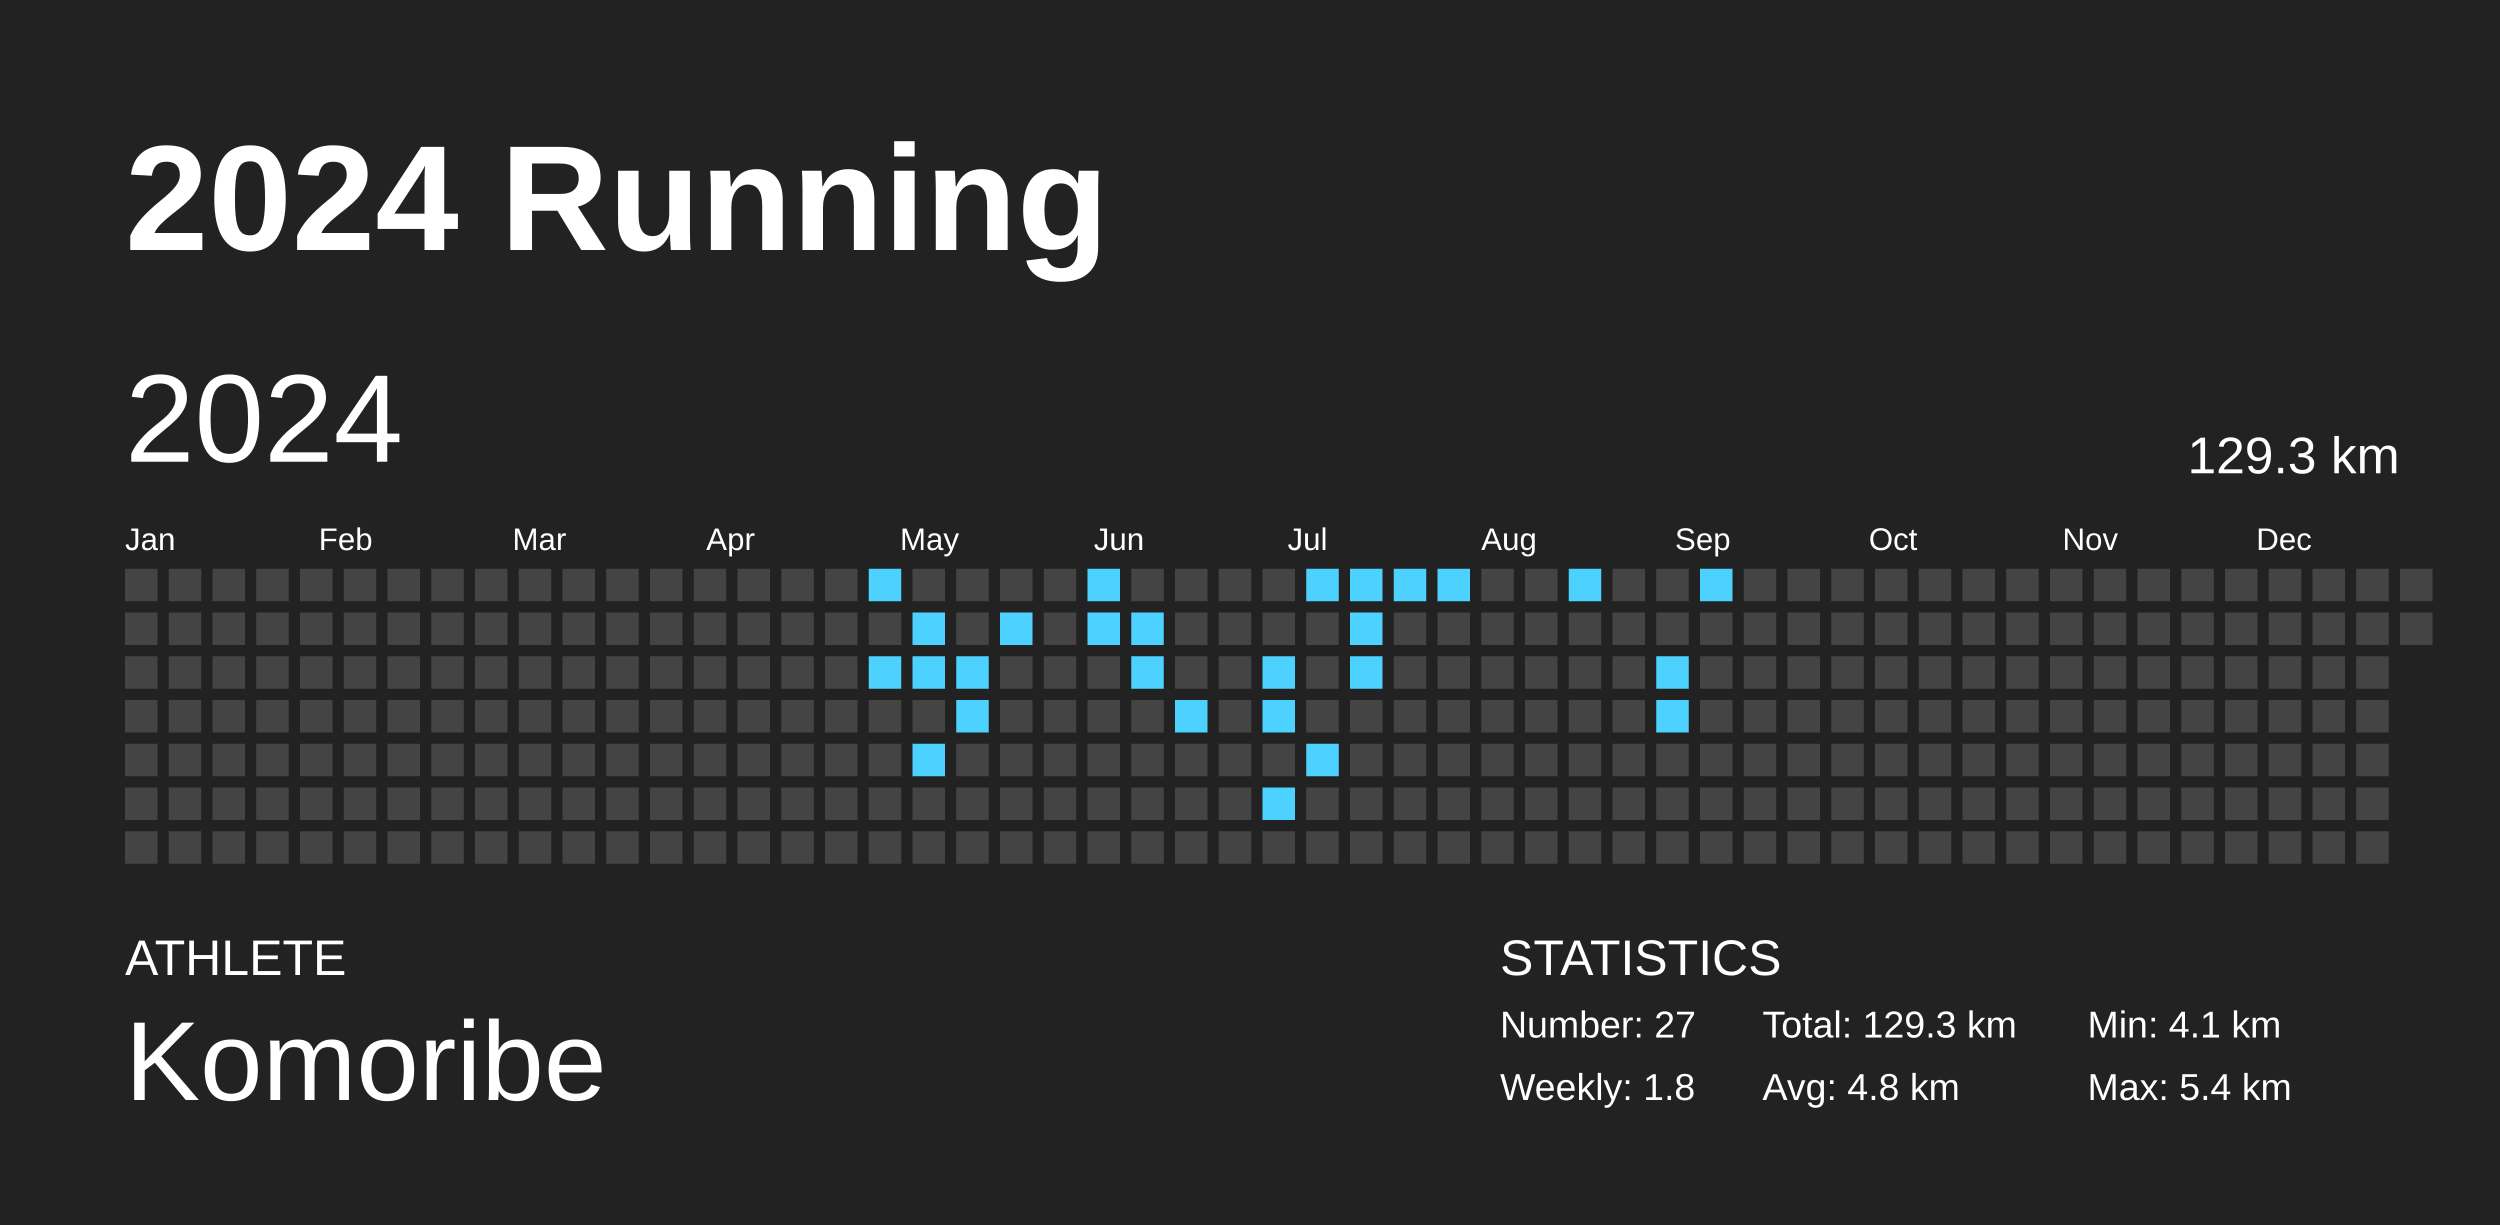
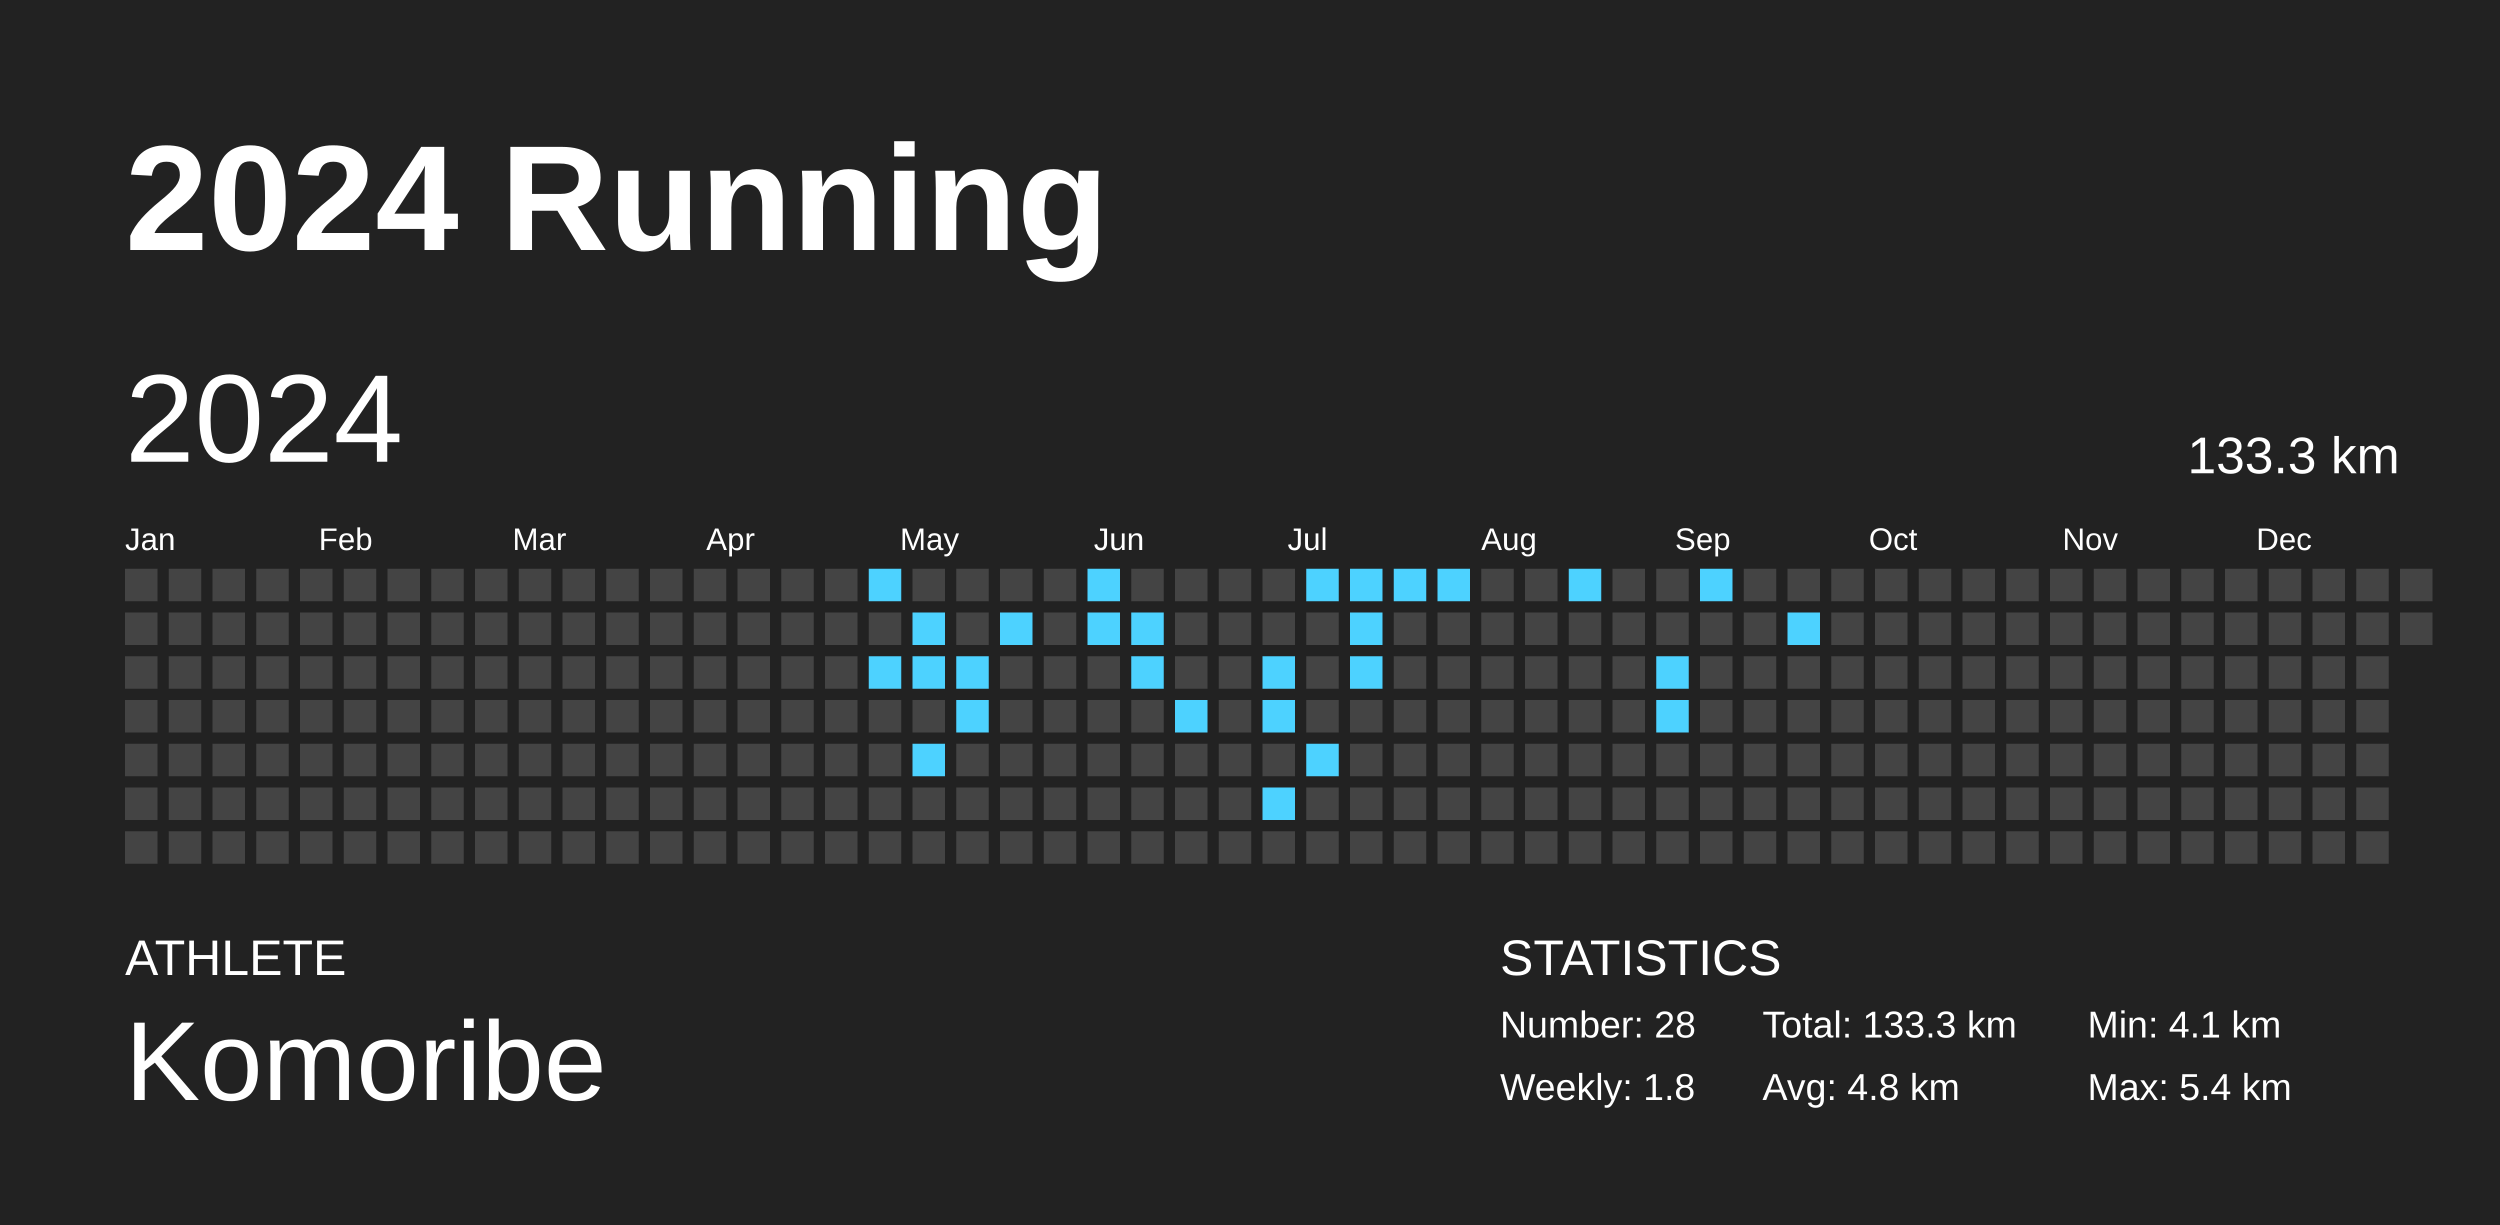
<svg xmlns="http://www.w3.org/2000/svg" baseProfile="full" height="98mm" version="1.1" viewBox="0,0,200,98" width="200mm">
  <defs />
  <rect fill="#222222" height="98" width="200" x="0" y="0" />
  <text fill="#FFFFFF" style="font-size:12px; font-family:Arial; font-weight:bold;" x="10" y="20">2024 Running</text>
  <text fill="#FFFFFF" style="font-size:4px; font-family:Arial" x="10" y="78">ATHLETE</text>
  <text fill="#FFFFFF" style="font-size:9px; font-family:Arial" x="10" y="88">Komoribe</text>
  <text fill="#FFFFFF" style="font-size:4px; font-family:Arial" x="120" y="78">STATISTICS</text>
-   <text fill="#FFFFFF" style="font-size:3px; font-family:Arial" x="120" y="83">Number: 27</text>
+   <text fill="#FFFFFF" style="font-size:3px; font-family:Arial" x="120" y="83">Number: 28</text>
  <text fill="#FFFFFF" style="font-size:3px; font-family:Arial" x="120" y="88">Weekly: 1.8</text>
-   <text fill="#FFFFFF" style="font-size:3px; font-family:Arial" x="141" y="83">Total: 129.3 km</text>
+   <text fill="#FFFFFF" style="font-size:3px; font-family:Arial" x="141" y="83">Total: 133.3 km</text>
  <text fill="#FFFFFF" style="font-size:3px; font-family:Arial" x="141" y="88">Avg: 4.8 km</text>
  <text fill="#FFFFFF" style="font-size:3px; font-family:Arial" x="167" y="83">Min: 4.1 km</text>
  <text fill="#FFFFFF" style="font-size:3px; font-family:Arial" x="167" y="88">Max: 5.4 km</text>
  <text dominant-baseline="hanging" fill="#FFFFFF" style="font-size:10.0px; font-family:Arial;" x="10" y="30">2024</text>
-   <text dominant-baseline="hanging" fill="#FFFFFF" style="font-size:4.125px; font-family:Arial;" x="175" y="35">129.3 km</text>
+   <text dominant-baseline="hanging" fill="#FFFFFF" style="font-size:4.125px; font-family:Arial;" x="175" y="35">133.3 km</text>
  <text fill="#FFFFFF" style="font-size:2.5px; font-family:Arial" x="10.0" y="44">Jan</text>
  <text fill="#FFFFFF" style="font-size:2.5px; font-family:Arial" x="25.5" y="44">Feb</text>
  <text fill="#FFFFFF" style="font-size:2.5px; font-family:Arial" x="41.0" y="44">Mar</text>
  <text fill="#FFFFFF" style="font-size:2.5px; font-family:Arial" x="56.5" y="44">Apr</text>
  <text fill="#FFFFFF" style="font-size:2.5px; font-family:Arial" x="72.0" y="44">May</text>
  <text fill="#FFFFFF" style="font-size:2.5px; font-family:Arial" x="87.5" y="44">Jun</text>
  <text fill="#FFFFFF" style="font-size:2.5px; font-family:Arial" x="103.0" y="44">Jul</text>
  <text fill="#FFFFFF" style="font-size:2.5px; font-family:Arial" x="118.5" y="44">Aug</text>
  <text fill="#FFFFFF" style="font-size:2.5px; font-family:Arial" x="134.0" y="44">Sep</text>
  <text fill="#FFFFFF" style="font-size:2.5px; font-family:Arial" x="149.5" y="44">Oct</text>
  <text fill="#FFFFFF" style="font-size:2.5px; font-family:Arial" x="165.0" y="44">Nov</text>
  <text fill="#FFFFFF" style="font-size:2.5px; font-family:Arial" x="180.5" y="44">Dec</text>
  <rect fill="#444444" height="2.6" width="2.6" x="10.0" y="45.5" />
  <rect fill="#444444" height="2.6" width="2.6" x="10.0" y="49.0" />
  <rect fill="#444444" height="2.6" width="2.6" x="10.0" y="52.5" />
  <rect fill="#444444" height="2.6" width="2.6" x="10.0" y="56.0" />
  <rect fill="#444444" height="2.6" width="2.6" x="10.0" y="59.5" />
  <rect fill="#444444" height="2.6" width="2.6" x="10.0" y="63.0" />
  <rect fill="#444444" height="2.6" width="2.6" x="10.0" y="66.5" />
  <rect fill="#444444" height="2.6" width="2.6" x="13.5" y="45.5" />
  <rect fill="#444444" height="2.6" width="2.6" x="13.5" y="49.0" />
  <rect fill="#444444" height="2.6" width="2.6" x="13.5" y="52.5" />
  <rect fill="#444444" height="2.6" width="2.6" x="13.5" y="56.0" />
  <rect fill="#444444" height="2.6" width="2.6" x="13.5" y="59.5" />
  <rect fill="#444444" height="2.6" width="2.6" x="13.5" y="63.0" />
  <rect fill="#444444" height="2.6" width="2.6" x="13.5" y="66.5" />
  <rect fill="#444444" height="2.6" width="2.6" x="17.0" y="45.5" />
  <rect fill="#444444" height="2.6" width="2.6" x="17.0" y="49.0" />
  <rect fill="#444444" height="2.6" width="2.6" x="17.0" y="52.5" />
  <rect fill="#444444" height="2.6" width="2.6" x="17.0" y="56.0" />
  <rect fill="#444444" height="2.6" width="2.6" x="17.0" y="59.5" />
  <rect fill="#444444" height="2.6" width="2.6" x="17.0" y="63.0" />
  <rect fill="#444444" height="2.6" width="2.6" x="17.0" y="66.5" />
  <rect fill="#444444" height="2.6" width="2.6" x="20.5" y="45.5" />
  <rect fill="#444444" height="2.6" width="2.6" x="20.5" y="49.0" />
  <rect fill="#444444" height="2.6" width="2.6" x="20.5" y="52.5" />
  <rect fill="#444444" height="2.6" width="2.6" x="20.5" y="56.0" />
  <rect fill="#444444" height="2.6" width="2.6" x="20.5" y="59.5" />
  <rect fill="#444444" height="2.6" width="2.6" x="20.5" y="63.0" />
  <rect fill="#444444" height="2.6" width="2.6" x="20.5" y="66.5" />
  <rect fill="#444444" height="2.6" width="2.6" x="24.0" y="45.5" />
  <rect fill="#444444" height="2.6" width="2.6" x="24.0" y="49.0" />
  <rect fill="#444444" height="2.6" width="2.6" x="24.0" y="52.5" />
  <rect fill="#444444" height="2.6" width="2.6" x="24.0" y="56.0" />
  <rect fill="#444444" height="2.6" width="2.6" x="24.0" y="59.5" />
  <rect fill="#444444" height="2.6" width="2.6" x="24.0" y="63.0" />
  <rect fill="#444444" height="2.6" width="2.6" x="24.0" y="66.5" />
  <rect fill="#444444" height="2.6" width="2.6" x="27.5" y="45.5" />
  <rect fill="#444444" height="2.6" width="2.6" x="27.5" y="49.0" />
  <rect fill="#444444" height="2.6" width="2.6" x="27.5" y="52.5" />
  <rect fill="#444444" height="2.6" width="2.6" x="27.5" y="56.0" />
  <rect fill="#444444" height="2.6" width="2.6" x="27.5" y="59.5" />
  <rect fill="#444444" height="2.6" width="2.6" x="27.5" y="63.0" />
  <rect fill="#444444" height="2.6" width="2.6" x="27.5" y="66.5" />
  <rect fill="#444444" height="2.6" width="2.6" x="31.0" y="45.5" />
  <rect fill="#444444" height="2.6" width="2.6" x="31.0" y="49.0" />
  <rect fill="#444444" height="2.6" width="2.6" x="31.0" y="52.5" />
  <rect fill="#444444" height="2.6" width="2.6" x="31.0" y="56.0" />
  <rect fill="#444444" height="2.6" width="2.6" x="31.0" y="59.5" />
  <rect fill="#444444" height="2.6" width="2.6" x="31.0" y="63.0" />
  <rect fill="#444444" height="2.6" width="2.6" x="31.0" y="66.5" />
  <rect fill="#444444" height="2.6" width="2.6" x="34.5" y="45.5" />
  <rect fill="#444444" height="2.6" width="2.6" x="34.5" y="49.0" />
  <rect fill="#444444" height="2.6" width="2.6" x="34.5" y="52.5" />
  <rect fill="#444444" height="2.6" width="2.6" x="34.5" y="56.0" />
  <rect fill="#444444" height="2.6" width="2.6" x="34.5" y="59.5" />
  <rect fill="#444444" height="2.6" width="2.6" x="34.5" y="63.0" />
  <rect fill="#444444" height="2.6" width="2.6" x="34.5" y="66.5" />
  <rect fill="#444444" height="2.6" width="2.6" x="38.0" y="45.5" />
  <rect fill="#444444" height="2.6" width="2.6" x="38.0" y="49.0" />
  <rect fill="#444444" height="2.6" width="2.6" x="38.0" y="52.5" />
  <rect fill="#444444" height="2.6" width="2.6" x="38.0" y="56.0" />
  <rect fill="#444444" height="2.6" width="2.6" x="38.0" y="59.5" />
  <rect fill="#444444" height="2.6" width="2.6" x="38.0" y="63.0" />
  <rect fill="#444444" height="2.6" width="2.6" x="38.0" y="66.5" />
  <rect fill="#444444" height="2.6" width="2.6" x="41.5" y="45.5" />
  <rect fill="#444444" height="2.6" width="2.6" x="41.5" y="49.0" />
  <rect fill="#444444" height="2.6" width="2.6" x="41.5" y="52.5" />
  <rect fill="#444444" height="2.6" width="2.6" x="41.5" y="56.0" />
  <rect fill="#444444" height="2.6" width="2.6" x="41.5" y="59.5" />
  <rect fill="#444444" height="2.6" width="2.6" x="41.5" y="63.0" />
  <rect fill="#444444" height="2.6" width="2.6" x="41.5" y="66.5" />
  <rect fill="#444444" height="2.6" width="2.6" x="45.0" y="45.5" />
  <rect fill="#444444" height="2.6" width="2.6" x="45.0" y="49.0" />
  <rect fill="#444444" height="2.6" width="2.6" x="45.0" y="52.5" />
  <rect fill="#444444" height="2.6" width="2.6" x="45.0" y="56.0" />
  <rect fill="#444444" height="2.6" width="2.6" x="45.0" y="59.5" />
  <rect fill="#444444" height="2.6" width="2.6" x="45.0" y="63.0" />
  <rect fill="#444444" height="2.6" width="2.6" x="45.0" y="66.5" />
  <rect fill="#444444" height="2.6" width="2.6" x="48.5" y="45.5" />
  <rect fill="#444444" height="2.6" width="2.6" x="48.5" y="49.0" />
  <rect fill="#444444" height="2.6" width="2.6" x="48.5" y="52.5" />
  <rect fill="#444444" height="2.6" width="2.6" x="48.5" y="56.0" />
  <rect fill="#444444" height="2.6" width="2.6" x="48.5" y="59.5" />
  <rect fill="#444444" height="2.6" width="2.6" x="48.5" y="63.0" />
  <rect fill="#444444" height="2.6" width="2.6" x="48.5" y="66.5" />
  <rect fill="#444444" height="2.6" width="2.6" x="52.0" y="45.5" />
  <rect fill="#444444" height="2.6" width="2.6" x="52.0" y="49.0" />
  <rect fill="#444444" height="2.6" width="2.6" x="52.0" y="52.5" />
  <rect fill="#444444" height="2.6" width="2.6" x="52.0" y="56.0" />
  <rect fill="#444444" height="2.6" width="2.6" x="52.0" y="59.5" />
  <rect fill="#444444" height="2.6" width="2.6" x="52.0" y="63.0" />
  <rect fill="#444444" height="2.6" width="2.6" x="52.0" y="66.5" />
  <rect fill="#444444" height="2.6" width="2.6" x="55.5" y="45.5" />
  <rect fill="#444444" height="2.6" width="2.6" x="55.5" y="49.0" />
  <rect fill="#444444" height="2.6" width="2.6" x="55.5" y="52.5" />
  <rect fill="#444444" height="2.6" width="2.6" x="55.5" y="56.0" />
  <rect fill="#444444" height="2.6" width="2.6" x="55.5" y="59.5" />
  <rect fill="#444444" height="2.6" width="2.6" x="55.5" y="63.0" />
  <rect fill="#444444" height="2.6" width="2.6" x="55.5" y="66.5" />
  <rect fill="#444444" height="2.6" width="2.6" x="59.0" y="45.5" />
  <rect fill="#444444" height="2.6" width="2.6" x="59.0" y="49.0" />
  <rect fill="#444444" height="2.6" width="2.6" x="59.0" y="52.5" />
  <rect fill="#444444" height="2.6" width="2.6" x="59.0" y="56.0" />
  <rect fill="#444444" height="2.6" width="2.6" x="59.0" y="59.5" />
  <rect fill="#444444" height="2.6" width="2.6" x="59.0" y="63.0" />
  <rect fill="#444444" height="2.6" width="2.6" x="59.0" y="66.5" />
  <rect fill="#444444" height="2.6" width="2.6" x="62.5" y="45.5" />
  <rect fill="#444444" height="2.6" width="2.6" x="62.5" y="49.0" />
  <rect fill="#444444" height="2.6" width="2.6" x="62.5" y="52.5" />
  <rect fill="#444444" height="2.6" width="2.6" x="62.5" y="56.0" />
  <rect fill="#444444" height="2.6" width="2.6" x="62.5" y="59.5" />
  <rect fill="#444444" height="2.6" width="2.6" x="62.5" y="63.0" />
  <rect fill="#444444" height="2.6" width="2.6" x="62.5" y="66.5" />
  <rect fill="#444444" height="2.6" width="2.6" x="66.0" y="45.5" />
  <rect fill="#444444" height="2.6" width="2.6" x="66.0" y="49.0" />
  <rect fill="#444444" height="2.6" width="2.6" x="66.0" y="52.5" />
  <rect fill="#444444" height="2.6" width="2.6" x="66.0" y="56.0" />
  <rect fill="#444444" height="2.6" width="2.6" x="66.0" y="59.5" />
  <rect fill="#444444" height="2.6" width="2.6" x="66.0" y="63.0" />
  <rect fill="#444444" height="2.6" width="2.6" x="66.0" y="66.5" />
  <rect fill="#4dd2ff" height="2.6" width="2.6" x="69.5" y="45.5" />
  <rect fill="#444444" height="2.6" width="2.6" x="69.5" y="49.0" />
  <rect fill="#4dd2ff" height="2.6" width="2.6" x="69.5" y="52.5" />
  <rect fill="#444444" height="2.6" width="2.6" x="69.5" y="56.0" />
  <rect fill="#444444" height="2.6" width="2.6" x="69.5" y="59.5" />
  <rect fill="#444444" height="2.6" width="2.6" x="69.5" y="63.0" />
  <rect fill="#444444" height="2.6" width="2.6" x="69.5" y="66.5" />
  <rect fill="#444444" height="2.6" width="2.6" x="73.0" y="45.5" />
  <rect fill="#4dd2ff" height="2.6" width="2.6" x="73.0" y="49.0" />
  <rect fill="#4dd2ff" height="2.6" width="2.6" x="73.0" y="52.5" />
  <rect fill="#444444" height="2.6" width="2.6" x="73.0" y="56.0" />
  <rect fill="#4dd2ff" height="2.6" width="2.6" x="73.0" y="59.5" />
  <rect fill="#444444" height="2.6" width="2.6" x="73.0" y="63.0" />
  <rect fill="#444444" height="2.6" width="2.6" x="73.0" y="66.5" />
  <rect fill="#444444" height="2.6" width="2.6" x="76.5" y="45.5" />
  <rect fill="#444444" height="2.6" width="2.6" x="76.5" y="49.0" />
  <rect fill="#4dd2ff" height="2.6" width="2.6" x="76.5" y="52.5" />
  <rect fill="#4dd2ff" height="2.6" width="2.6" x="76.5" y="56.0" />
  <rect fill="#444444" height="2.6" width="2.6" x="76.5" y="59.5" />
  <rect fill="#444444" height="2.6" width="2.6" x="76.5" y="63.0" />
  <rect fill="#444444" height="2.6" width="2.6" x="76.5" y="66.5" />
  <rect fill="#444444" height="2.6" width="2.6" x="80.0" y="45.5" />
  <rect fill="#4dd2ff" height="2.6" width="2.6" x="80.0" y="49.0" />
  <rect fill="#444444" height="2.6" width="2.6" x="80.0" y="52.5" />
  <rect fill="#444444" height="2.6" width="2.6" x="80.0" y="56.0" />
  <rect fill="#444444" height="2.6" width="2.6" x="80.0" y="59.5" />
  <rect fill="#444444" height="2.6" width="2.6" x="80.0" y="63.0" />
  <rect fill="#444444" height="2.6" width="2.6" x="80.0" y="66.5" />
  <rect fill="#444444" height="2.6" width="2.6" x="83.5" y="45.5" />
  <rect fill="#444444" height="2.6" width="2.6" x="83.5" y="49.0" />
  <rect fill="#444444" height="2.6" width="2.6" x="83.5" y="52.5" />
  <rect fill="#444444" height="2.6" width="2.6" x="83.5" y="56.0" />
  <rect fill="#444444" height="2.6" width="2.6" x="83.5" y="59.5" />
  <rect fill="#444444" height="2.6" width="2.6" x="83.5" y="63.0" />
  <rect fill="#444444" height="2.6" width="2.6" x="83.5" y="66.5" />
  <rect fill="#4dd2ff" height="2.6" width="2.6" x="87.0" y="45.5" />
  <rect fill="#4dd2ff" height="2.6" width="2.6" x="87.0" y="49.0" />
  <rect fill="#444444" height="2.6" width="2.6" x="87.0" y="52.5" />
  <rect fill="#444444" height="2.6" width="2.6" x="87.0" y="56.0" />
  <rect fill="#444444" height="2.6" width="2.6" x="87.0" y="59.5" />
  <rect fill="#444444" height="2.6" width="2.6" x="87.0" y="63.0" />
  <rect fill="#444444" height="2.6" width="2.6" x="87.0" y="66.5" />
  <rect fill="#444444" height="2.6" width="2.6" x="90.5" y="45.5" />
  <rect fill="#4dd2ff" height="2.6" width="2.6" x="90.5" y="49.0" />
  <rect fill="#4dd2ff" height="2.6" width="2.6" x="90.5" y="52.5" />
  <rect fill="#444444" height="2.6" width="2.6" x="90.5" y="56.0" />
  <rect fill="#444444" height="2.6" width="2.6" x="90.5" y="59.5" />
  <rect fill="#444444" height="2.6" width="2.6" x="90.5" y="63.0" />
  <rect fill="#444444" height="2.6" width="2.6" x="90.5" y="66.5" />
  <rect fill="#444444" height="2.6" width="2.6" x="94.0" y="45.5" />
  <rect fill="#444444" height="2.6" width="2.6" x="94.0" y="49.0" />
  <rect fill="#444444" height="2.6" width="2.6" x="94.0" y="52.5" />
  <rect fill="#4dd2ff" height="2.6" width="2.6" x="94.0" y="56.0" />
  <rect fill="#444444" height="2.6" width="2.6" x="94.0" y="59.5" />
  <rect fill="#444444" height="2.6" width="2.6" x="94.0" y="63.0" />
  <rect fill="#444444" height="2.6" width="2.6" x="94.0" y="66.5" />
  <rect fill="#444444" height="2.6" width="2.6" x="97.5" y="45.5" />
  <rect fill="#444444" height="2.6" width="2.6" x="97.5" y="49.0" />
  <rect fill="#444444" height="2.6" width="2.6" x="97.5" y="52.5" />
  <rect fill="#444444" height="2.6" width="2.6" x="97.5" y="56.0" />
  <rect fill="#444444" height="2.6" width="2.6" x="97.5" y="59.5" />
  <rect fill="#444444" height="2.6" width="2.6" x="97.5" y="63.0" />
  <rect fill="#444444" height="2.6" width="2.6" x="97.5" y="66.5" />
  <rect fill="#444444" height="2.6" width="2.6" x="101.0" y="45.5" />
  <rect fill="#444444" height="2.6" width="2.6" x="101.0" y="49.0" />
  <rect fill="#4dd2ff" height="2.6" width="2.6" x="101.0" y="52.5" />
  <rect fill="#4dd2ff" height="2.6" width="2.6" x="101.0" y="56.0" />
  <rect fill="#444444" height="2.6" width="2.6" x="101.0" y="59.5" />
  <rect fill="#4dd2ff" height="2.6" width="2.6" x="101.0" y="63.0" />
  <rect fill="#444444" height="2.6" width="2.6" x="101.0" y="66.5" />
  <rect fill="#4dd2ff" height="2.6" width="2.6" x="104.5" y="45.5" />
  <rect fill="#444444" height="2.6" width="2.6" x="104.5" y="49.0" />
  <rect fill="#444444" height="2.6" width="2.6" x="104.5" y="52.5" />
  <rect fill="#444444" height="2.6" width="2.6" x="104.5" y="56.0" />
  <rect fill="#4dd2ff" height="2.6" width="2.6" x="104.5" y="59.5" />
  <rect fill="#444444" height="2.6" width="2.6" x="104.5" y="63.0" />
  <rect fill="#444444" height="2.6" width="2.6" x="104.5" y="66.5" />
  <rect fill="#4dd2ff" height="2.6" width="2.6" x="108.0" y="45.5" />
  <rect fill="#4dd2ff" height="2.6" width="2.6" x="108.0" y="49.0" />
  <rect fill="#4dd2ff" height="2.6" width="2.6" x="108.0" y="52.5" />
  <rect fill="#444444" height="2.6" width="2.6" x="108.0" y="56.0" />
  <rect fill="#444444" height="2.6" width="2.6" x="108.0" y="59.5" />
  <rect fill="#444444" height="2.6" width="2.6" x="108.0" y="63.0" />
  <rect fill="#444444" height="2.6" width="2.6" x="108.0" y="66.5" />
  <rect fill="#4dd2ff" height="2.6" width="2.6" x="111.5" y="45.5" />
  <rect fill="#444444" height="2.6" width="2.6" x="111.5" y="49.0" />
  <rect fill="#444444" height="2.6" width="2.6" x="111.5" y="52.5" />
  <rect fill="#444444" height="2.6" width="2.6" x="111.5" y="56.0" />
  <rect fill="#444444" height="2.6" width="2.6" x="111.5" y="59.5" />
  <rect fill="#444444" height="2.6" width="2.6" x="111.5" y="63.0" />
  <rect fill="#444444" height="2.6" width="2.6" x="111.5" y="66.5" />
  <rect fill="#4dd2ff" height="2.6" width="2.6" x="115.0" y="45.5" />
  <rect fill="#444444" height="2.6" width="2.6" x="115.0" y="49.0" />
  <rect fill="#444444" height="2.6" width="2.6" x="115.0" y="52.5" />
  <rect fill="#444444" height="2.6" width="2.6" x="115.0" y="56.0" />
  <rect fill="#444444" height="2.6" width="2.6" x="115.0" y="59.5" />
  <rect fill="#444444" height="2.6" width="2.6" x="115.0" y="63.0" />
  <rect fill="#444444" height="2.6" width="2.6" x="115.0" y="66.5" />
  <rect fill="#444444" height="2.6" width="2.6" x="118.5" y="45.5" />
  <rect fill="#444444" height="2.6" width="2.6" x="118.5" y="49.0" />
  <rect fill="#444444" height="2.6" width="2.6" x="118.5" y="52.5" />
  <rect fill="#444444" height="2.6" width="2.6" x="118.5" y="56.0" />
  <rect fill="#444444" height="2.6" width="2.6" x="118.5" y="59.5" />
  <rect fill="#444444" height="2.6" width="2.6" x="118.5" y="63.0" />
  <rect fill="#444444" height="2.6" width="2.6" x="118.5" y="66.5" />
  <rect fill="#444444" height="2.6" width="2.6" x="122.0" y="45.5" />
  <rect fill="#444444" height="2.6" width="2.6" x="122.0" y="49.0" />
  <rect fill="#444444" height="2.6" width="2.6" x="122.0" y="52.5" />
  <rect fill="#444444" height="2.6" width="2.6" x="122.0" y="56.0" />
  <rect fill="#444444" height="2.6" width="2.6" x="122.0" y="59.5" />
  <rect fill="#444444" height="2.6" width="2.6" x="122.0" y="63.0" />
  <rect fill="#444444" height="2.6" width="2.6" x="122.0" y="66.5" />
  <rect fill="#4dd2ff" height="2.6" width="2.6" x="125.5" y="45.5" />
  <rect fill="#444444" height="2.6" width="2.6" x="125.5" y="49.0" />
  <rect fill="#444444" height="2.6" width="2.6" x="125.5" y="52.5" />
  <rect fill="#444444" height="2.6" width="2.6" x="125.5" y="56.0" />
  <rect fill="#444444" height="2.6" width="2.6" x="125.5" y="59.5" />
  <rect fill="#444444" height="2.6" width="2.6" x="125.5" y="63.0" />
  <rect fill="#444444" height="2.6" width="2.6" x="125.5" y="66.5" />
  <rect fill="#444444" height="2.6" width="2.6" x="129.0" y="45.5" />
  <rect fill="#444444" height="2.6" width="2.6" x="129.0" y="49.0" />
  <rect fill="#444444" height="2.6" width="2.6" x="129.0" y="52.5" />
  <rect fill="#444444" height="2.6" width="2.6" x="129.0" y="56.0" />
  <rect fill="#444444" height="2.6" width="2.6" x="129.0" y="59.5" />
  <rect fill="#444444" height="2.6" width="2.6" x="129.0" y="63.0" />
  <rect fill="#444444" height="2.6" width="2.6" x="129.0" y="66.5" />
  <rect fill="#444444" height="2.6" width="2.6" x="132.5" y="45.5" />
  <rect fill="#444444" height="2.6" width="2.6" x="132.5" y="49.0" />
  <rect fill="#4dd2ff" height="2.6" width="2.6" x="132.5" y="52.5" />
  <rect fill="#4dd2ff" height="2.6" width="2.6" x="132.5" y="56.0" />
  <rect fill="#444444" height="2.6" width="2.6" x="132.5" y="59.5" />
  <rect fill="#444444" height="2.6" width="2.6" x="132.5" y="63.0" />
  <rect fill="#444444" height="2.6" width="2.6" x="132.5" y="66.5" />
  <rect fill="#4dd2ff" height="2.6" width="2.6" x="136.0" y="45.5" />
  <rect fill="#444444" height="2.6" width="2.6" x="136.0" y="49.0" />
  <rect fill="#444444" height="2.6" width="2.6" x="136.0" y="52.5" />
  <rect fill="#444444" height="2.6" width="2.6" x="136.0" y="56.0" />
  <rect fill="#444444" height="2.6" width="2.6" x="136.0" y="59.5" />
  <rect fill="#444444" height="2.6" width="2.6" x="136.0" y="63.0" />
  <rect fill="#444444" height="2.6" width="2.6" x="136.0" y="66.5" />
  <rect fill="#444444" height="2.6" width="2.6" x="139.5" y="45.5" />
  <rect fill="#444444" height="2.6" width="2.6" x="139.5" y="49.0" />
  <rect fill="#444444" height="2.6" width="2.6" x="139.5" y="52.5" />
  <rect fill="#444444" height="2.6" width="2.6" x="139.5" y="56.0" />
  <rect fill="#444444" height="2.6" width="2.6" x="139.5" y="59.5" />
  <rect fill="#444444" height="2.6" width="2.6" x="139.5" y="63.0" />
  <rect fill="#444444" height="2.6" width="2.6" x="139.5" y="66.5" />
  <rect fill="#444444" height="2.6" width="2.6" x="143.0" y="45.5" />
-   <rect fill="#444444" height="2.6" width="2.6" x="143.0" y="49.0" />
+   <rect fill="#4dd2ff" height="2.6" width="2.6" x="143.0" y="49.0" />
  <rect fill="#444444" height="2.6" width="2.6" x="143.0" y="52.5" />
  <rect fill="#444444" height="2.6" width="2.6" x="143.0" y="56.0" />
  <rect fill="#444444" height="2.6" width="2.6" x="143.0" y="59.5" />
  <rect fill="#444444" height="2.6" width="2.6" x="143.0" y="63.0" />
  <rect fill="#444444" height="2.6" width="2.6" x="143.0" y="66.5" />
  <rect fill="#444444" height="2.6" width="2.6" x="146.5" y="45.5" />
  <rect fill="#444444" height="2.6" width="2.6" x="146.5" y="49.0" />
  <rect fill="#444444" height="2.6" width="2.6" x="146.5" y="52.5" />
  <rect fill="#444444" height="2.6" width="2.6" x="146.5" y="56.0" />
  <rect fill="#444444" height="2.6" width="2.6" x="146.5" y="59.5" />
  <rect fill="#444444" height="2.6" width="2.6" x="146.5" y="63.0" />
  <rect fill="#444444" height="2.6" width="2.6" x="146.5" y="66.5" />
  <rect fill="#444444" height="2.6" width="2.6" x="150.0" y="45.5" />
  <rect fill="#444444" height="2.6" width="2.6" x="150.0" y="49.0" />
  <rect fill="#444444" height="2.6" width="2.6" x="150.0" y="52.5" />
  <rect fill="#444444" height="2.6" width="2.6" x="150.0" y="56.0" />
  <rect fill="#444444" height="2.6" width="2.6" x="150.0" y="59.5" />
  <rect fill="#444444" height="2.6" width="2.6" x="150.0" y="63.0" />
  <rect fill="#444444" height="2.6" width="2.6" x="150.0" y="66.5" />
  <rect fill="#444444" height="2.6" width="2.6" x="153.5" y="45.5" />
  <rect fill="#444444" height="2.6" width="2.6" x="153.5" y="49.0" />
  <rect fill="#444444" height="2.6" width="2.6" x="153.5" y="52.5" />
  <rect fill="#444444" height="2.6" width="2.6" x="153.5" y="56.0" />
  <rect fill="#444444" height="2.6" width="2.6" x="153.5" y="59.5" />
  <rect fill="#444444" height="2.6" width="2.6" x="153.5" y="63.0" />
  <rect fill="#444444" height="2.6" width="2.6" x="153.5" y="66.5" />
  <rect fill="#444444" height="2.6" width="2.6" x="157.0" y="45.5" />
  <rect fill="#444444" height="2.6" width="2.6" x="157.0" y="49.0" />
  <rect fill="#444444" height="2.6" width="2.6" x="157.0" y="52.5" />
  <rect fill="#444444" height="2.6" width="2.6" x="157.0" y="56.0" />
  <rect fill="#444444" height="2.6" width="2.6" x="157.0" y="59.5" />
  <rect fill="#444444" height="2.6" width="2.6" x="157.0" y="63.0" />
  <rect fill="#444444" height="2.6" width="2.6" x="157.0" y="66.5" />
  <rect fill="#444444" height="2.6" width="2.6" x="160.5" y="45.5" />
  <rect fill="#444444" height="2.6" width="2.6" x="160.5" y="49.0" />
  <rect fill="#444444" height="2.6" width="2.6" x="160.5" y="52.5" />
  <rect fill="#444444" height="2.6" width="2.6" x="160.5" y="56.0" />
  <rect fill="#444444" height="2.6" width="2.6" x="160.5" y="59.5" />
  <rect fill="#444444" height="2.6" width="2.6" x="160.5" y="63.0" />
  <rect fill="#444444" height="2.6" width="2.6" x="160.5" y="66.5" />
  <rect fill="#444444" height="2.6" width="2.6" x="164.0" y="45.5" />
  <rect fill="#444444" height="2.6" width="2.6" x="164.0" y="49.0" />
  <rect fill="#444444" height="2.6" width="2.6" x="164.0" y="52.5" />
  <rect fill="#444444" height="2.6" width="2.6" x="164.0" y="56.0" />
  <rect fill="#444444" height="2.6" width="2.6" x="164.0" y="59.5" />
  <rect fill="#444444" height="2.6" width="2.6" x="164.0" y="63.0" />
  <rect fill="#444444" height="2.6" width="2.6" x="164.0" y="66.5" />
  <rect fill="#444444" height="2.6" width="2.6" x="167.5" y="45.5" />
  <rect fill="#444444" height="2.6" width="2.6" x="167.5" y="49.0" />
  <rect fill="#444444" height="2.6" width="2.6" x="167.5" y="52.5" />
  <rect fill="#444444" height="2.6" width="2.6" x="167.5" y="56.0" />
  <rect fill="#444444" height="2.6" width="2.6" x="167.5" y="59.5" />
  <rect fill="#444444" height="2.6" width="2.6" x="167.5" y="63.0" />
  <rect fill="#444444" height="2.6" width="2.6" x="167.5" y="66.5" />
  <rect fill="#444444" height="2.6" width="2.6" x="171.0" y="45.5" />
  <rect fill="#444444" height="2.6" width="2.6" x="171.0" y="49.0" />
  <rect fill="#444444" height="2.6" width="2.6" x="171.0" y="52.5" />
  <rect fill="#444444" height="2.6" width="2.6" x="171.0" y="56.0" />
  <rect fill="#444444" height="2.6" width="2.6" x="171.0" y="59.5" />
  <rect fill="#444444" height="2.6" width="2.6" x="171.0" y="63.0" />
  <rect fill="#444444" height="2.6" width="2.6" x="171.0" y="66.5" />
  <rect fill="#444444" height="2.6" width="2.6" x="174.5" y="45.5" />
  <rect fill="#444444" height="2.6" width="2.6" x="174.5" y="49.0" />
  <rect fill="#444444" height="2.6" width="2.6" x="174.5" y="52.5" />
  <rect fill="#444444" height="2.6" width="2.6" x="174.5" y="56.0" />
  <rect fill="#444444" height="2.6" width="2.6" x="174.5" y="59.5" />
  <rect fill="#444444" height="2.6" width="2.6" x="174.5" y="63.0" />
  <rect fill="#444444" height="2.6" width="2.6" x="174.5" y="66.5" />
  <rect fill="#444444" height="2.6" width="2.6" x="178.0" y="45.5" />
  <rect fill="#444444" height="2.6" width="2.6" x="178.0" y="49.0" />
  <rect fill="#444444" height="2.6" width="2.6" x="178.0" y="52.5" />
  <rect fill="#444444" height="2.6" width="2.6" x="178.0" y="56.0" />
  <rect fill="#444444" height="2.6" width="2.6" x="178.0" y="59.5" />
  <rect fill="#444444" height="2.6" width="2.6" x="178.0" y="63.0" />
  <rect fill="#444444" height="2.6" width="2.6" x="178.0" y="66.5" />
  <rect fill="#444444" height="2.6" width="2.6" x="181.5" y="45.5" />
  <rect fill="#444444" height="2.6" width="2.6" x="181.5" y="49.0" />
  <rect fill="#444444" height="2.6" width="2.6" x="181.5" y="52.5" />
  <rect fill="#444444" height="2.6" width="2.6" x="181.5" y="56.0" />
  <rect fill="#444444" height="2.6" width="2.6" x="181.5" y="59.5" />
  <rect fill="#444444" height="2.6" width="2.6" x="181.5" y="63.0" />
  <rect fill="#444444" height="2.6" width="2.6" x="181.5" y="66.5" />
  <rect fill="#444444" height="2.6" width="2.6" x="185.0" y="45.5" />
  <rect fill="#444444" height="2.6" width="2.6" x="185.0" y="49.0" />
  <rect fill="#444444" height="2.6" width="2.6" x="185.0" y="52.5" />
  <rect fill="#444444" height="2.6" width="2.6" x="185.0" y="56.0" />
  <rect fill="#444444" height="2.6" width="2.6" x="185.0" y="59.5" />
  <rect fill="#444444" height="2.6" width="2.6" x="185.0" y="63.0" />
  <rect fill="#444444" height="2.6" width="2.6" x="185.0" y="66.5" />
  <rect fill="#444444" height="2.6" width="2.6" x="188.5" y="45.5" />
  <rect fill="#444444" height="2.6" width="2.6" x="188.5" y="49.0" />
  <rect fill="#444444" height="2.6" width="2.6" x="188.5" y="52.5" />
  <rect fill="#444444" height="2.6" width="2.6" x="188.5" y="56.0" />
  <rect fill="#444444" height="2.6" width="2.6" x="188.5" y="59.5" />
  <rect fill="#444444" height="2.6" width="2.6" x="188.5" y="63.0" />
  <rect fill="#444444" height="2.6" width="2.6" x="188.5" y="66.5" />
  <rect fill="#444444" height="2.6" width="2.6" x="192.0" y="45.5" />
  <rect fill="#444444" height="2.6" width="2.6" x="192.0" y="49.0" />
</svg>
